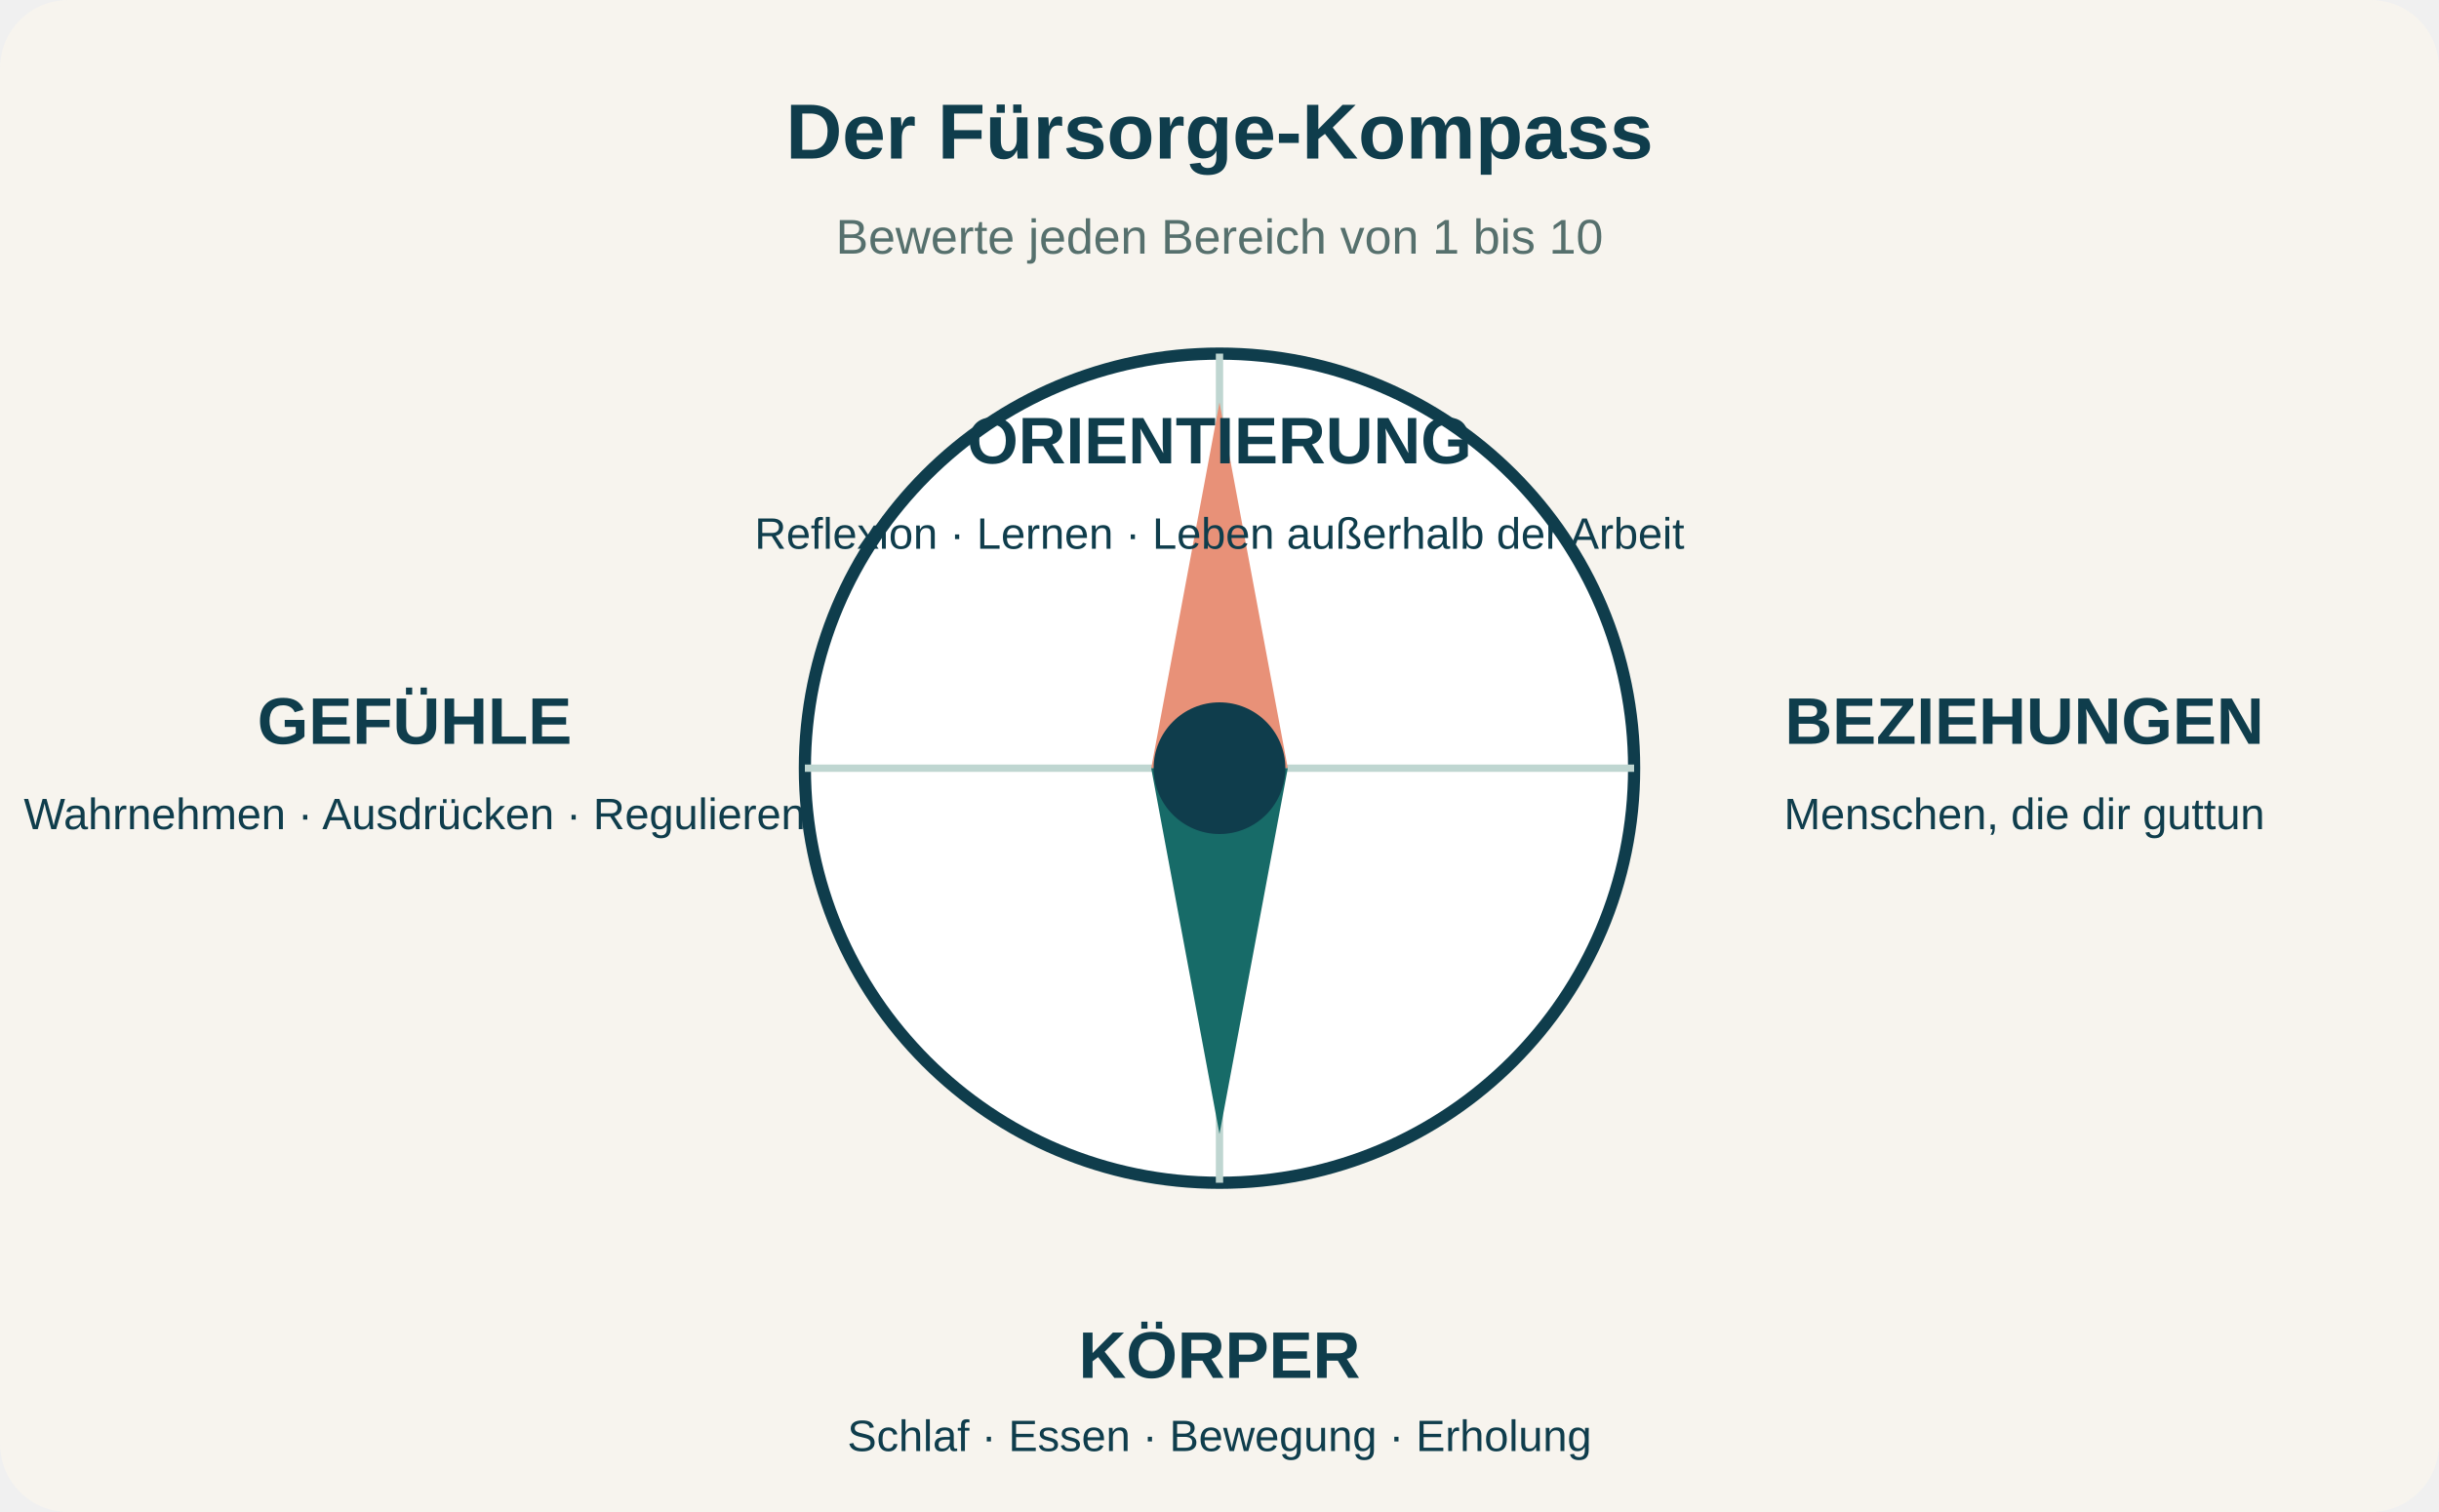
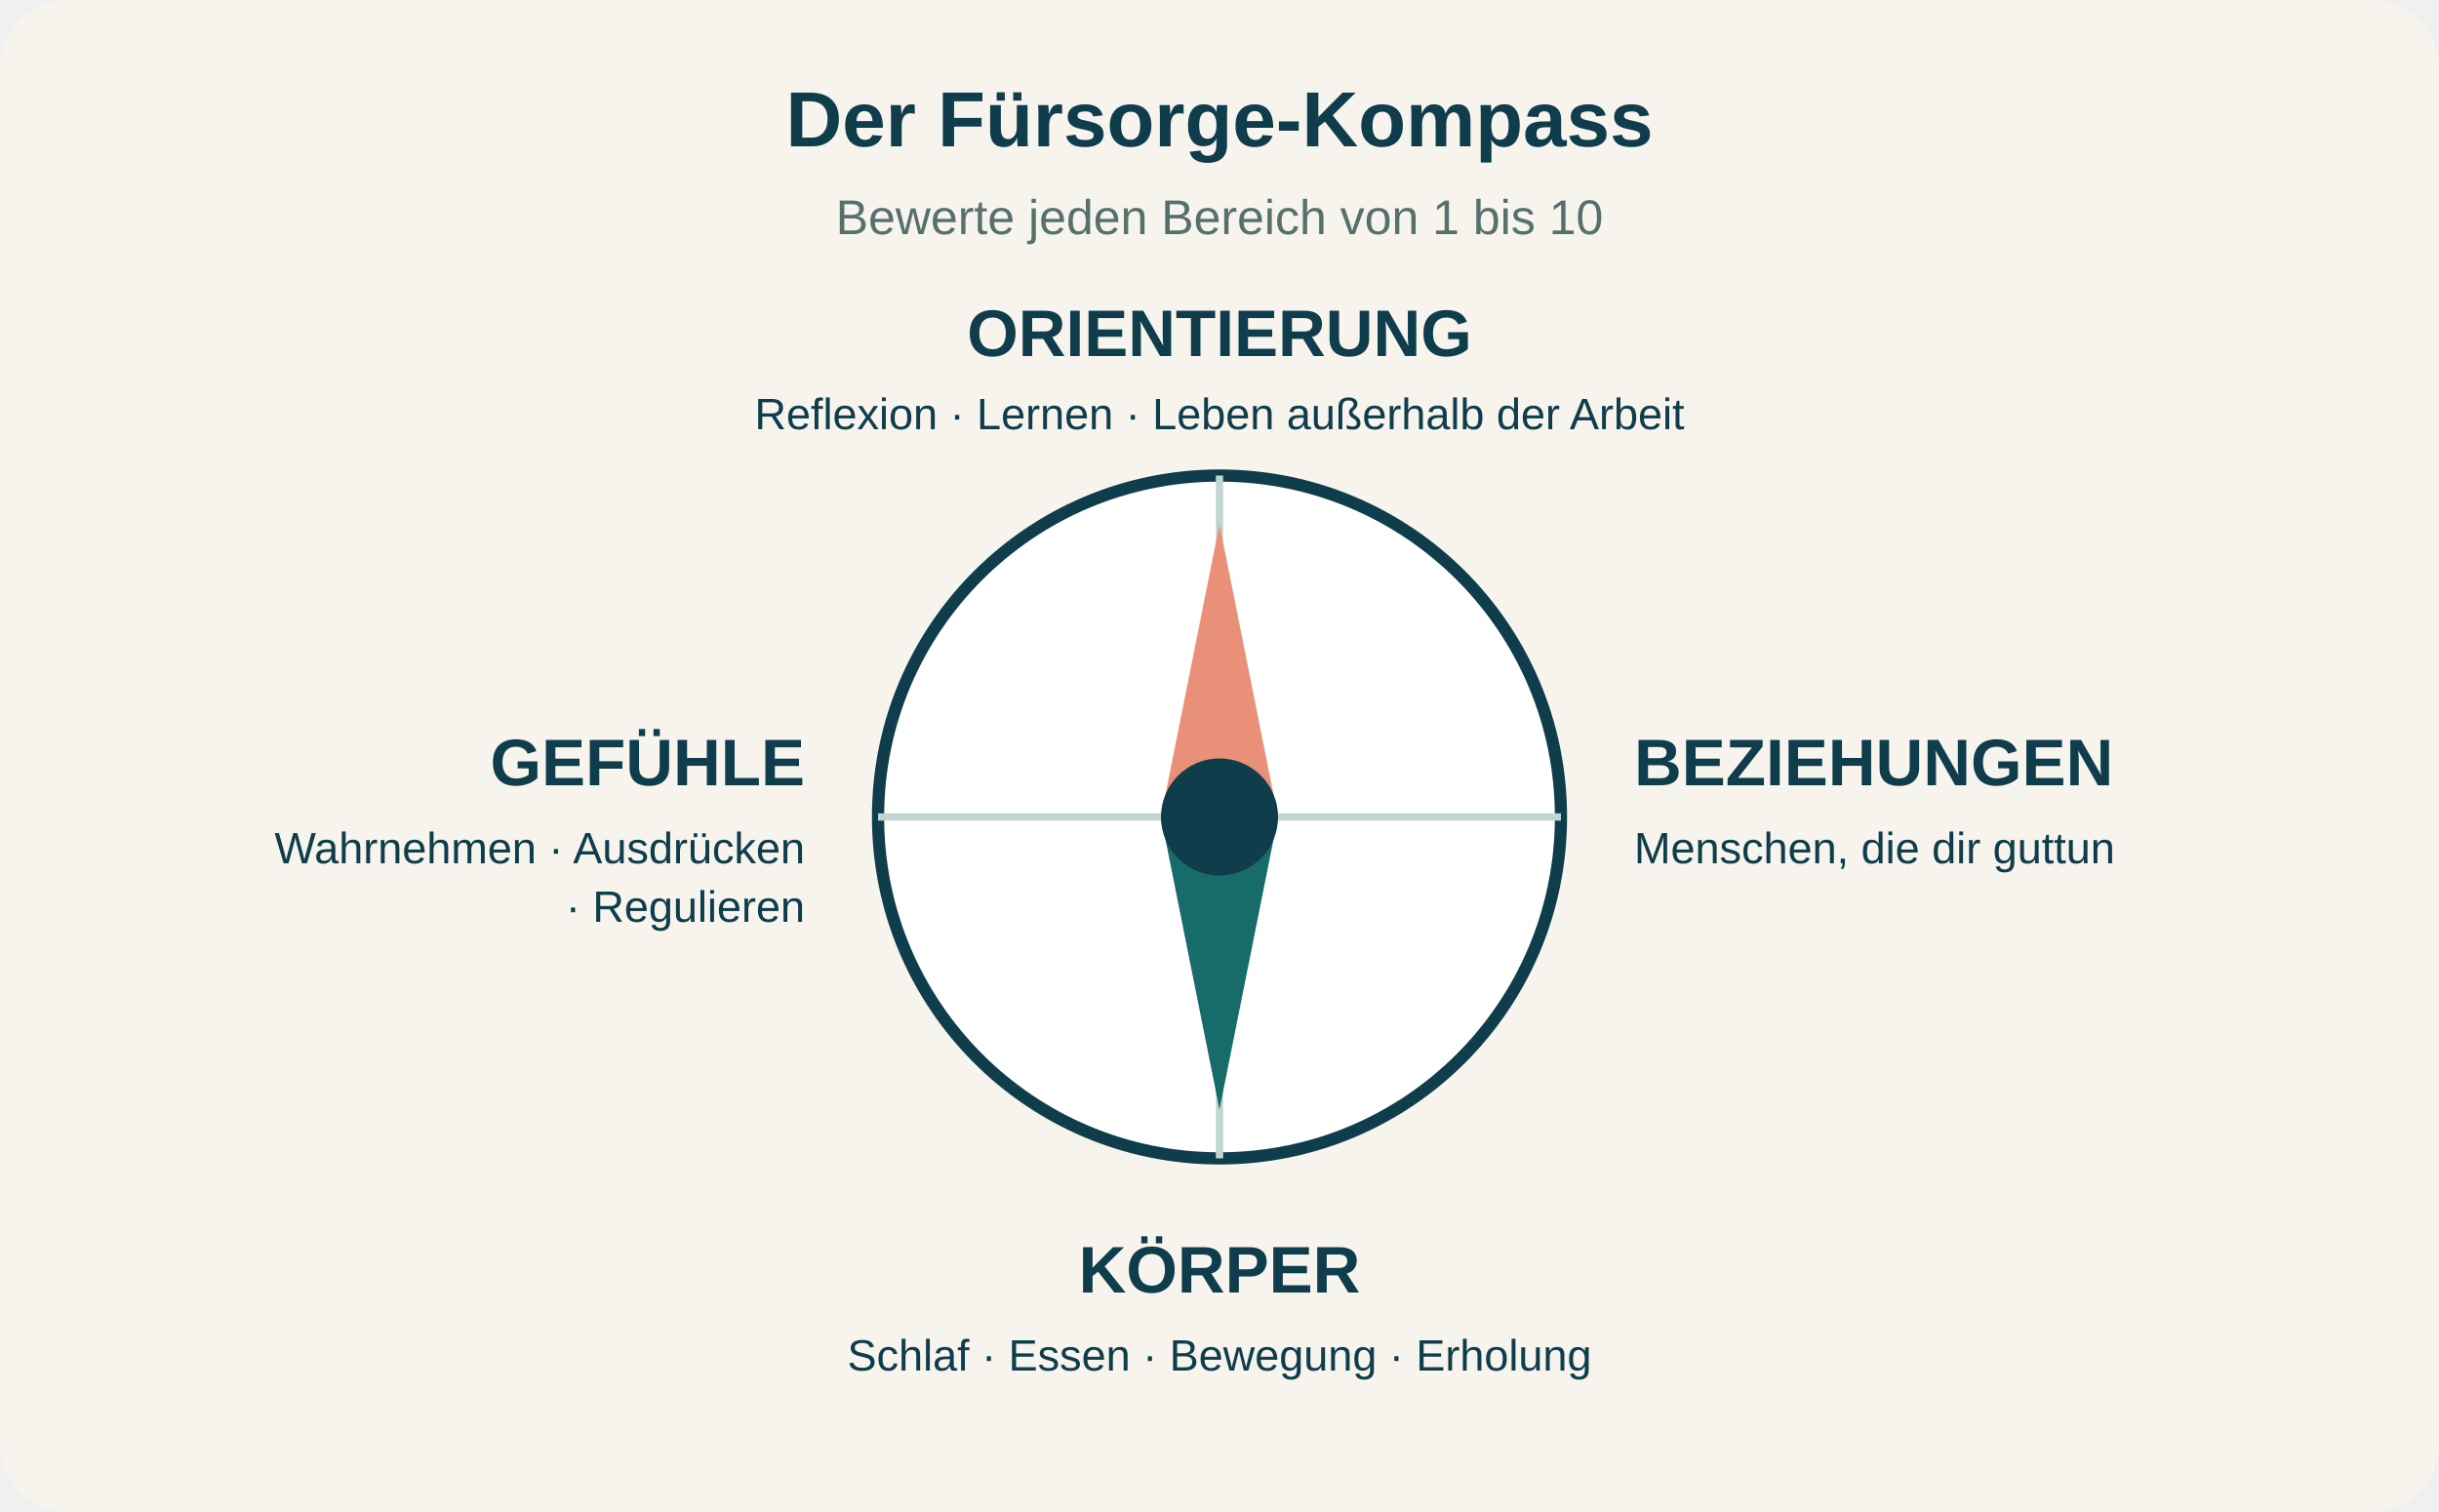
<svg xmlns="http://www.w3.org/2000/svg" width="1000" height="620" viewBox="0 0 1000 620" role="img" aria-labelledby="title desc">
  <rect width="1000" height="620" rx="28" fill="#f7f4ee" />
-   <circle cx="500" cy="315" r="170" fill="#fff" stroke="#0f3d4c" stroke-width="5" />
-   <path d="M500 145v340M330 315h340" stroke="#bfd6d1" stroke-width="3" />
-   <path d="M500 165l28 150-28 0-28 0z" fill="#e89178" />
-   <path d="M500 465l-28-150 28 0 28 0z" fill="#176b68" />
-   <circle cx="500" cy="315" r="27" fill="#0f3d4c" />
+   <circle cx="500" cy="335" r="140" fill="#fff" stroke="#0f3d4c" stroke-width="5" />
+   <path d="M500 195v280M360 335h280" stroke="#bfd6d1" stroke-width="3" />
+   <path d="M500 215l24 120-24 0-24 0z" fill="#e89178" />
+   <path d="M500 455l-24-120 24 0 24 0z" fill="#176b68" />
+   <circle cx="500" cy="335" r="24" fill="#0f3d4c" />
  <g font-family="Arial, sans-serif" fill="#0f3d4c">
-     <text x="500" y="65" text-anchor="middle" font-size="32" font-weight="700">Der Fürsorge-Kompass</text>
-     <text x="500" y="104" text-anchor="middle" font-size="20" fill="#56706d">Bewerte jeden Bereich von 1 bis 10</text>
-     <text x="500" y="190" text-anchor="middle" font-size="27" font-weight="700">ORIENTIERUNG</text>
-     <text x="500" y="225" text-anchor="middle" font-size="18">Reflexion · Lernen · Leben außerhalb der Arbeit</text>
-     <text x="500" y="565" text-anchor="middle" font-size="27" font-weight="700">KÖRPER</text>
-     <text x="500" y="595" text-anchor="middle" font-size="18">Schlaf · Essen · Bewegung · Erholung</text>
-     <text x="170" y="305" text-anchor="middle" font-size="27" font-weight="700">GEFÜHLE</text>
-     <text x="170" y="340" text-anchor="middle" font-size="18">Wahrnehmen · Ausdrücken · Regulieren</text>
-     <text x="830" y="305" text-anchor="middle" font-size="27" font-weight="700">BEZIEHUNGEN</text>
-     <text x="830" y="340" text-anchor="middle" font-size="18">Menschen, die dir guttun</text>
+     <text x="500" y="60" text-anchor="middle" font-size="32" font-weight="700">Der Fürsorge-Kompass</text>
+     <text x="500" y="96" text-anchor="middle" font-size="20" fill="#56706d">Bewerte jeden Bereich von 1 bis 10</text>
+     <text x="500" y="146" text-anchor="middle" font-size="27" font-weight="700">ORIENTIERUNG</text>
+     <text x="500" y="176" text-anchor="middle" font-size="18">Reflexion · Lernen · Leben außerhalb der Arbeit</text>
+     <text x="500" y="530" text-anchor="middle" font-size="27" font-weight="700">KÖRPER</text>
+     <text x="500" y="562" text-anchor="middle" font-size="18">Schlaf · Essen · Bewegung · Erholung</text>
+     <text x="330" y="322" text-anchor="end" font-size="27" font-weight="700">GEFÜHLE</text>
+     <text x="330" y="354" text-anchor="end" font-size="18">Wahrnehmen · Ausdrücken</text>
+     <text x="330" y="378" text-anchor="end" font-size="18">· Regulieren</text>
+     <text x="670" y="322" font-size="27" font-weight="700">BEZIEHUNGEN</text>
+     <text x="670" y="354" font-size="18">Menschen, die dir guttun</text>
  </g>
</svg>
